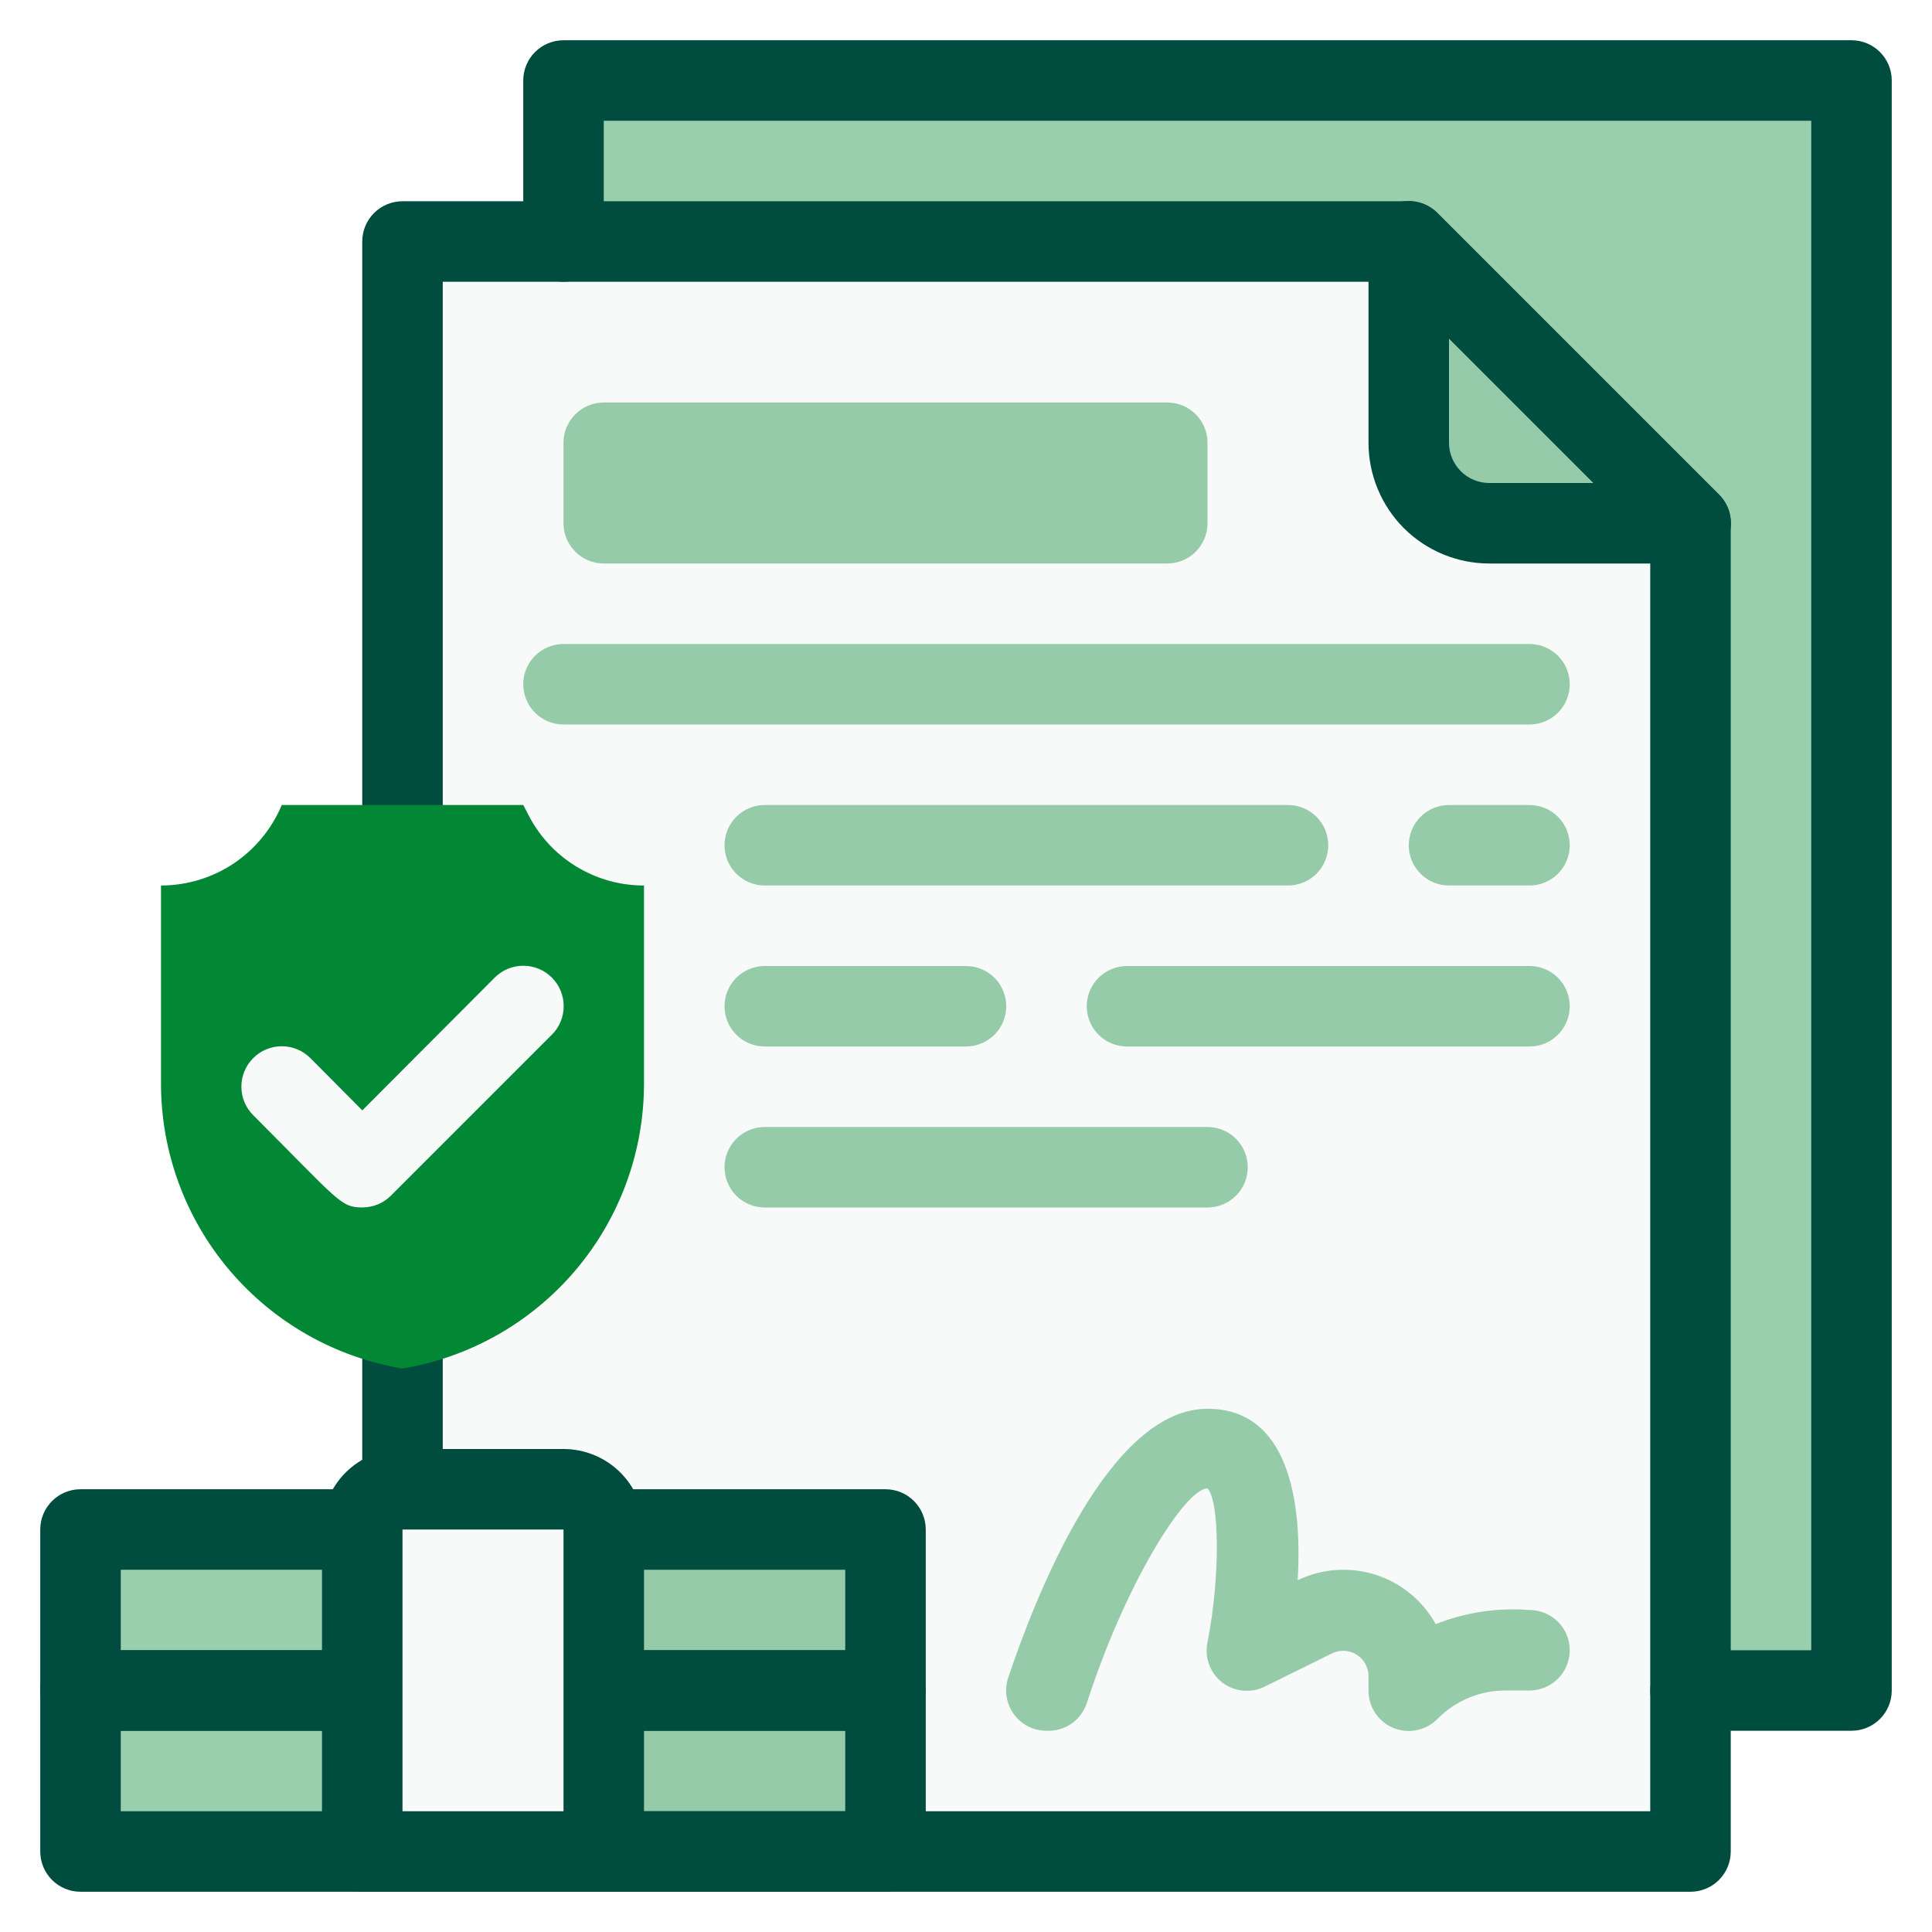
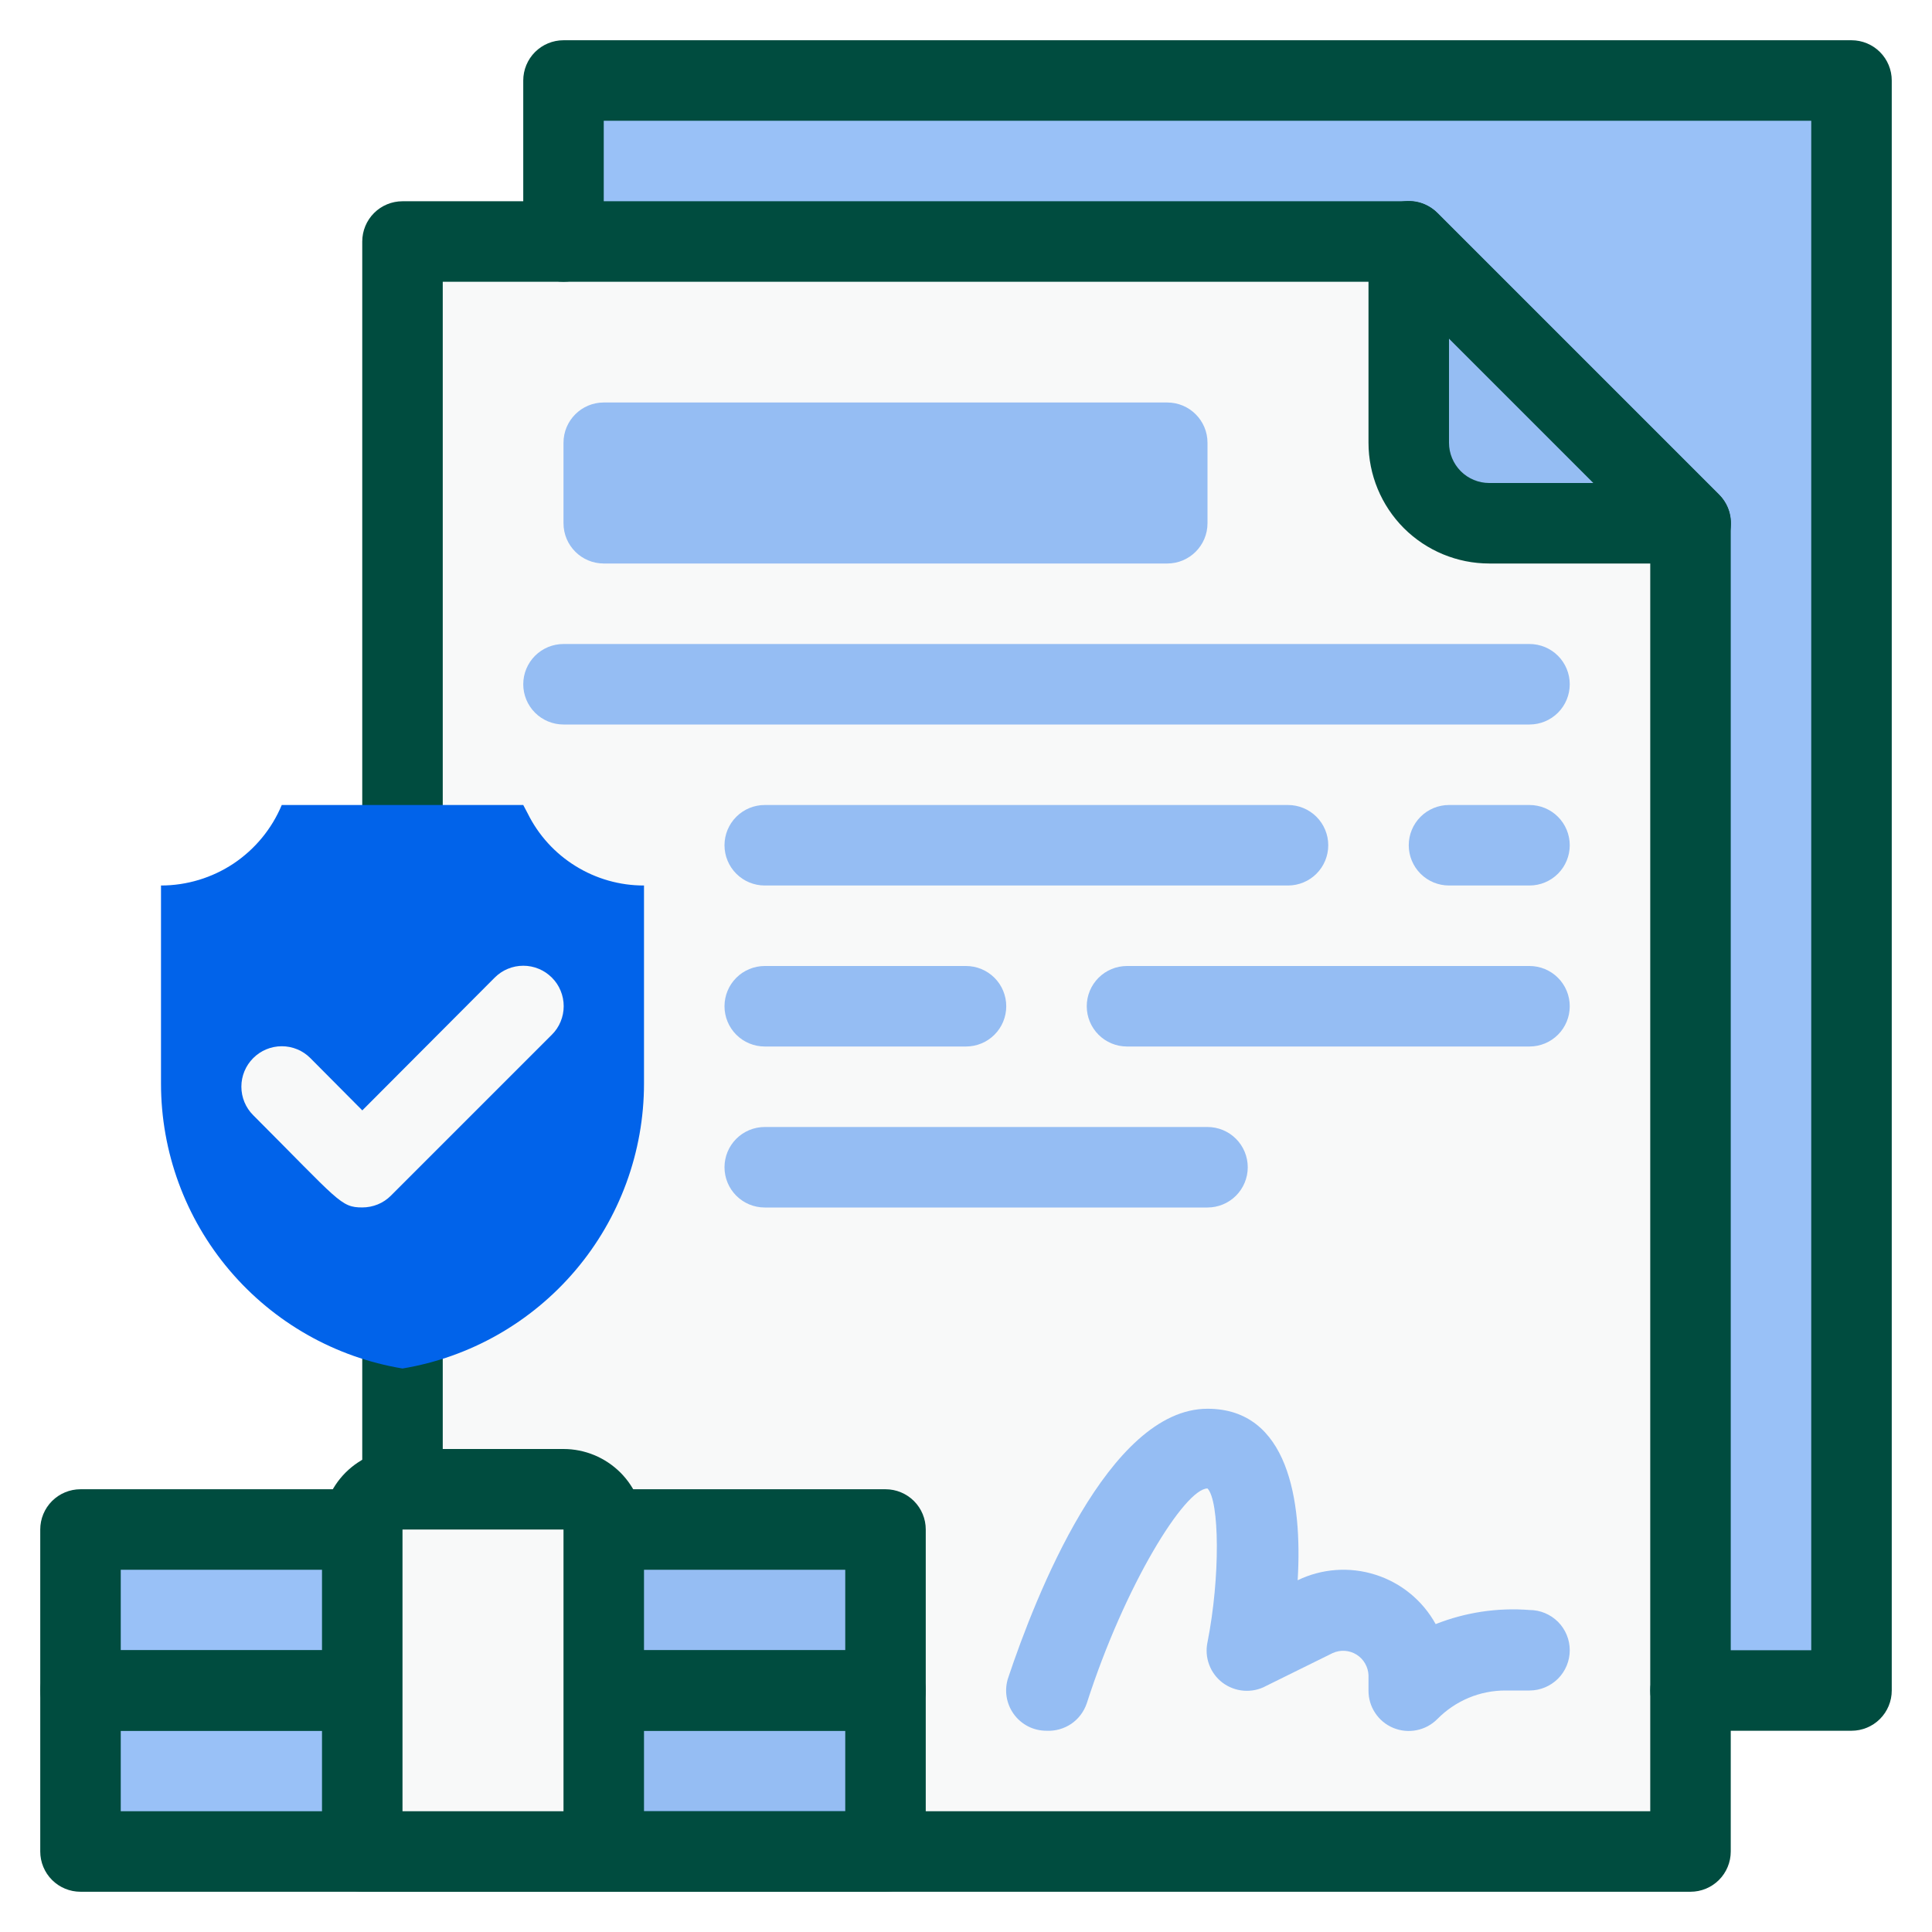
<svg xmlns="http://www.w3.org/2000/svg" width="30" height="30" viewBox="0 0 30 30" fill="none">
  <path d="M26.25 8.125V28.75H6.25V3.75H21.875L26.25 8.125Z" fill="#F8F9F9" />
-   <path opacity="0.4" d="M26.25 8.125H23.125C22.794 8.125 22.476 7.993 22.241 7.759C22.007 7.524 21.875 7.207 21.875 6.875V3.75L26.25 8.125Z" fill="#028835" />
-   <path opacity="0.4" d="M28.75 1.25V26.25H26.25V8.125L21.875 3.75H8.75V1.25H28.75Z" fill="#028835" />
+   <path opacity="0.4" d="M26.25 8.125H23.125C22.794 8.125 22.476 7.993 22.241 7.759C22.007 7.524 21.875 7.207 21.875 6.875V3.75L26.25 8.125Z" fill="#0163ea" />
+   <path opacity="0.4" d="M28.75 1.25V26.25H26.25V8.125L21.875 3.75H8.75V1.25H28.75Z" fill="#0163ea" />
  <path d="M26.25 8.75H23.125C22.628 8.75 22.151 8.552 21.799 8.201C21.448 7.849 21.25 7.372 21.25 6.875V3.75C21.249 3.626 21.286 3.504 21.354 3.401C21.423 3.297 21.521 3.216 21.635 3.169C21.75 3.121 21.876 3.109 21.998 3.133C22.12 3.158 22.231 3.218 22.319 3.306L26.694 7.681C26.782 7.768 26.842 7.88 26.866 8.002C26.891 8.124 26.878 8.25 26.831 8.364C26.783 8.479 26.703 8.577 26.599 8.646C26.496 8.714 26.374 8.75 26.25 8.75ZM22.5 5.256V6.875C22.5 7.04 22.566 7.199 22.683 7.317C22.8 7.434 22.959 7.5 23.125 7.5H24.744L22.5 5.256Z" fill="#004C3F" />
  <path d="M26.25 29.375H6.25C6.084 29.375 5.925 29.309 5.808 29.192C5.691 29.075 5.625 28.916 5.625 28.75V3.75C5.625 3.584 5.691 3.425 5.808 3.308C5.925 3.191 6.084 3.125 6.25 3.125H21.875C21.957 3.125 22.039 3.14 22.115 3.171C22.191 3.203 22.26 3.248 22.319 3.306L26.694 7.681C26.752 7.74 26.797 7.809 26.829 7.885C26.86 7.961 26.875 8.043 26.875 8.125V28.75C26.875 28.916 26.809 29.075 26.692 29.192C26.575 29.309 26.416 29.375 26.25 29.375ZM6.875 28.125H25.625V8.381L21.619 4.375H6.875V28.125Z" fill="#004C3F" />
-   <path opacity="0.4" d="M1.25 23.75H13.75V26.25H1.25V23.75ZM1.25 26.25H13.75V28.75H1.25V26.25Z" fill="#028835" />
+   <path opacity="0.4" d="M1.25 23.75H13.75V26.25H1.25V23.75ZM1.25 26.25H13.75V28.75H1.25V26.25Z" fill="#0163ea" />
  <path d="M28.75 26.875H26.25C26.084 26.875 25.925 26.809 25.808 26.692C25.691 26.575 25.625 26.416 25.625 26.25C25.625 26.084 25.691 25.925 25.808 25.808C25.925 25.691 26.084 25.625 26.25 25.625H28.125V1.875H9.375V3.75C9.375 3.916 9.309 4.075 9.192 4.192C9.075 4.309 8.916 4.375 8.75 4.375C8.584 4.375 8.425 4.309 8.308 4.192C8.191 4.075 8.125 3.916 8.125 3.75V1.25C8.125 1.084 8.191 0.925 8.308 0.808C8.425 0.691 8.584 0.625 8.75 0.625H28.75C28.916 0.625 29.075 0.691 29.192 0.808C29.309 0.925 29.375 1.084 29.375 1.25V26.25C29.375 26.416 29.309 26.575 29.192 26.692C29.075 26.809 28.916 26.875 28.75 26.875ZM13.75 26.875H1.25C1.084 26.875 0.925 26.809 0.808 26.692C0.691 26.575 0.625 26.416 0.625 26.25V23.75C0.625 23.584 0.691 23.425 0.808 23.308C0.925 23.191 1.084 23.125 1.25 23.125H13.75C13.916 23.125 14.075 23.191 14.192 23.308C14.309 23.425 14.375 23.584 14.375 23.75V26.25C14.375 26.416 14.309 26.575 14.192 26.692C14.075 26.809 13.916 26.875 13.75 26.875ZM1.875 25.625H13.125V24.375H1.875V25.625Z" fill="#004C3F" />
  <path d="M13.75 29.375H1.25C1.084 29.375 0.925 29.309 0.808 29.192C0.691 29.075 0.625 28.916 0.625 28.75V26.25C0.625 26.084 0.691 25.925 0.808 25.808C0.925 25.691 1.084 25.625 1.25 25.625H13.75C13.916 25.625 14.075 25.691 14.192 25.808C14.309 25.925 14.375 26.084 14.375 26.25V28.75C14.375 28.916 14.309 29.075 14.192 29.192C14.075 29.309 13.916 29.375 13.75 29.375ZM1.875 28.125H13.125V26.875H1.875V28.125Z" fill="#004C3F" />
  <path d="M6.25 23.125H8.75C8.916 23.125 9.075 23.191 9.192 23.308C9.309 23.425 9.375 23.584 9.375 23.75V28.75H5.625V23.75C5.625 23.584 5.691 23.425 5.808 23.308C5.925 23.191 6.084 23.125 6.25 23.125Z" fill="#F8F9F9" />
  <path d="M9.375 29.375H5.625C5.459 29.375 5.3 29.309 5.183 29.192C5.066 29.075 5 28.916 5 28.75V23.75C5 23.419 5.132 23.101 5.366 22.866C5.601 22.632 5.918 22.5 6.25 22.5H8.75C9.082 22.5 9.399 22.632 9.634 22.866C9.868 23.101 10 23.419 10 23.75V28.75C10 28.916 9.934 29.075 9.817 29.192C9.7 29.309 9.541 29.375 9.375 29.375ZM6.25 28.125H8.75V23.75H6.25V28.125Z" fill="#004C3F" />
-   <path opacity="0.4" d="M16.25 26.875C16.15 26.875 16.052 26.852 15.964 26.807C15.875 26.761 15.799 26.696 15.741 26.615C15.683 26.534 15.645 26.441 15.63 26.343C15.615 26.244 15.624 26.144 15.656 26.05C16.075 24.8 17.212 21.875 18.75 21.875C20 21.875 20.225 23.294 20.15 24.538C20.526 24.356 20.958 24.325 21.357 24.452C21.756 24.578 22.091 24.853 22.293 25.219C22.756 25.036 23.254 24.961 23.75 25C23.915 25 24.074 25.066 24.192 25.183C24.309 25.3 24.375 25.459 24.375 25.625C24.375 25.791 24.309 25.95 24.192 26.067C24.074 26.184 23.915 26.25 23.75 26.25H23.381C23.183 26.249 22.987 26.288 22.805 26.364C22.622 26.441 22.457 26.553 22.318 26.694C22.231 26.782 22.119 26.842 21.998 26.866C21.876 26.891 21.75 26.878 21.635 26.831C21.52 26.783 21.422 26.703 21.354 26.599C21.285 26.496 21.249 26.374 21.25 26.25V26.012C21.247 25.948 21.229 25.885 21.196 25.829C21.164 25.773 21.118 25.726 21.063 25.692C21.008 25.658 20.946 25.638 20.881 25.634C20.817 25.63 20.752 25.642 20.693 25.669L19.656 26.181C19.551 26.238 19.432 26.262 19.313 26.253C19.194 26.244 19.081 26.201 18.985 26.13C18.89 26.058 18.817 25.961 18.776 25.849C18.734 25.738 18.725 25.616 18.75 25.5C18.95 24.488 18.937 23.306 18.75 23.113C18.4 23.113 17.468 24.606 16.875 26.45C16.831 26.579 16.747 26.691 16.634 26.768C16.521 26.844 16.386 26.882 16.25 26.875Z" fill="#028835" />
-   <path opacity="0.4" d="M18.125 6.25H9.375C9.03 6.25 8.75 6.53 8.75 6.875V8.125C8.75 8.47 9.03 8.75 9.375 8.75H18.125C18.47 8.75 18.75 8.47 18.75 8.125V6.875C18.75 6.53 18.47 6.25 18.125 6.25Z" fill="#028835" />
-   <path opacity="0.4" d="M23.75 11.25H8.75C8.584 11.25 8.425 11.184 8.308 11.067C8.191 10.95 8.125 10.791 8.125 10.625C8.125 10.459 8.191 10.3 8.308 10.183C8.425 10.066 8.584 10 8.75 10H23.75C23.916 10 24.075 10.066 24.192 10.183C24.309 10.3 24.375 10.459 24.375 10.625C24.375 10.791 24.309 10.95 24.192 11.067C24.075 11.184 23.916 11.25 23.75 11.25ZM20 13.75H11.875C11.709 13.75 11.55 13.684 11.433 13.567C11.316 13.45 11.25 13.291 11.25 13.125C11.25 12.959 11.316 12.8 11.433 12.683C11.55 12.566 11.709 12.5 11.875 12.5H20C20.166 12.5 20.325 12.566 20.442 12.683C20.559 12.8 20.625 12.959 20.625 13.125C20.625 13.291 20.559 13.45 20.442 13.567C20.325 13.684 20.166 13.75 20 13.75ZM15 16.25H11.875C11.709 16.25 11.55 16.184 11.433 16.067C11.316 15.95 11.25 15.791 11.25 15.625C11.25 15.459 11.316 15.3 11.433 15.183C11.55 15.066 11.709 15 11.875 15H15C15.166 15 15.325 15.066 15.442 15.183C15.559 15.3 15.625 15.459 15.625 15.625C15.625 15.791 15.559 15.95 15.442 16.067C15.325 16.184 15.166 16.25 15 16.25ZM23.75 16.25H17.5C17.334 16.25 17.175 16.184 17.058 16.067C16.941 15.95 16.875 15.791 16.875 15.625C16.875 15.459 16.941 15.3 17.058 15.183C17.175 15.066 17.334 15 17.5 15H23.75C23.916 15 24.075 15.066 24.192 15.183C24.309 15.3 24.375 15.459 24.375 15.625C24.375 15.791 24.309 15.95 24.192 16.067C24.075 16.184 23.916 16.25 23.75 16.25ZM18.75 18.75H11.875C11.709 18.75 11.55 18.684 11.433 18.567C11.316 18.45 11.25 18.291 11.25 18.125C11.25 17.959 11.316 17.8 11.433 17.683C11.55 17.566 11.709 17.5 11.875 17.5H18.75C18.916 17.5 19.075 17.566 19.192 17.683C19.309 17.8 19.375 17.959 19.375 18.125C19.375 18.291 19.309 18.45 19.192 18.567C19.075 18.684 18.916 18.75 18.75 18.75ZM23.75 13.75H22.5C22.334 13.75 22.175 13.684 22.058 13.567C21.941 13.45 21.875 13.291 21.875 13.125C21.875 12.959 21.941 12.8 22.058 12.683C22.175 12.566 22.334 12.5 22.5 12.5H23.75C23.916 12.5 24.075 12.566 24.192 12.683C24.309 12.8 24.375 12.959 24.375 13.125C24.375 13.291 24.309 13.45 24.192 13.567C24.075 13.684 23.916 13.75 23.75 13.75Z" fill="#028835" />
-   <path d="M10 13.75V16.825C10 17.887 9.623 18.915 8.936 19.725C8.249 20.535 7.298 21.076 6.25 21.25C5.202 21.076 4.251 20.535 3.564 19.725C2.877 18.915 2.5 17.887 2.5 16.825V13.75C2.901 13.75 3.293 13.631 3.627 13.409C3.96 13.186 4.221 12.87 4.375 12.5H8.125L8.194 12.631C8.36 12.968 8.618 13.251 8.937 13.448C9.256 13.646 9.625 13.751 10 13.75Z" fill="#028835" />
+   <path opacity="0.4" d="M16.25 26.875C16.15 26.875 16.052 26.852 15.964 26.807C15.875 26.761 15.799 26.696 15.741 26.615C15.683 26.534 15.645 26.441 15.63 26.343C15.615 26.244 15.624 26.144 15.656 26.05C16.075 24.8 17.212 21.875 18.75 21.875C20 21.875 20.225 23.294 20.15 24.538C20.526 24.356 20.958 24.325 21.357 24.452C21.756 24.578 22.091 24.853 22.293 25.219C22.756 25.036 23.254 24.961 23.75 25C23.915 25 24.074 25.066 24.192 25.183C24.309 25.3 24.375 25.459 24.375 25.625C24.375 25.791 24.309 25.95 24.192 26.067C24.074 26.184 23.915 26.25 23.75 26.25H23.381C23.183 26.249 22.987 26.288 22.805 26.364C22.622 26.441 22.457 26.553 22.318 26.694C22.231 26.782 22.119 26.842 21.998 26.866C21.876 26.891 21.75 26.878 21.635 26.831C21.52 26.783 21.422 26.703 21.354 26.599C21.285 26.496 21.249 26.374 21.25 26.25V26.012C21.247 25.948 21.229 25.885 21.196 25.829C21.164 25.773 21.118 25.726 21.063 25.692C21.008 25.658 20.946 25.638 20.881 25.634C20.817 25.63 20.752 25.642 20.693 25.669L19.656 26.181C19.551 26.238 19.432 26.262 19.313 26.253C19.194 26.244 19.081 26.201 18.985 26.13C18.89 26.058 18.817 25.961 18.776 25.849C18.734 25.738 18.725 25.616 18.75 25.5C18.95 24.488 18.937 23.306 18.75 23.113C18.4 23.113 17.468 24.606 16.875 26.45C16.831 26.579 16.747 26.691 16.634 26.768C16.521 26.844 16.386 26.882 16.25 26.875Z" fill="#0163ea" />
+   <path opacity="0.4" d="M18.125 6.25H9.375C9.03 6.25 8.75 6.53 8.75 6.875V8.125C8.75 8.47 9.03 8.75 9.375 8.75H18.125C18.47 8.75 18.75 8.47 18.75 8.125V6.875C18.75 6.53 18.47 6.25 18.125 6.25Z" fill="#0163ea" />
+   <path opacity="0.4" d="M23.75 11.25H8.75C8.584 11.25 8.425 11.184 8.308 11.067C8.191 10.95 8.125 10.791 8.125 10.625C8.125 10.459 8.191 10.3 8.308 10.183C8.425 10.066 8.584 10 8.75 10H23.75C23.916 10 24.075 10.066 24.192 10.183C24.309 10.3 24.375 10.459 24.375 10.625C24.375 10.791 24.309 10.95 24.192 11.067C24.075 11.184 23.916 11.25 23.75 11.25ZM20 13.75H11.875C11.709 13.75 11.55 13.684 11.433 13.567C11.316 13.45 11.25 13.291 11.25 13.125C11.25 12.959 11.316 12.8 11.433 12.683C11.55 12.566 11.709 12.5 11.875 12.5H20C20.166 12.5 20.325 12.566 20.442 12.683C20.559 12.8 20.625 12.959 20.625 13.125C20.625 13.291 20.559 13.45 20.442 13.567C20.325 13.684 20.166 13.75 20 13.75ZM15 16.25H11.875C11.709 16.25 11.55 16.184 11.433 16.067C11.316 15.95 11.25 15.791 11.25 15.625C11.25 15.459 11.316 15.3 11.433 15.183C11.55 15.066 11.709 15 11.875 15H15C15.166 15 15.325 15.066 15.442 15.183C15.559 15.3 15.625 15.459 15.625 15.625C15.625 15.791 15.559 15.95 15.442 16.067C15.325 16.184 15.166 16.25 15 16.25ZM23.75 16.25H17.5C17.334 16.25 17.175 16.184 17.058 16.067C16.941 15.95 16.875 15.791 16.875 15.625C16.875 15.459 16.941 15.3 17.058 15.183C17.175 15.066 17.334 15 17.5 15H23.75C23.916 15 24.075 15.066 24.192 15.183C24.309 15.3 24.375 15.459 24.375 15.625C24.375 15.791 24.309 15.95 24.192 16.067C24.075 16.184 23.916 16.25 23.75 16.25ZM18.75 18.75H11.875C11.709 18.75 11.55 18.684 11.433 18.567C11.316 18.45 11.25 18.291 11.25 18.125C11.25 17.959 11.316 17.8 11.433 17.683C11.55 17.566 11.709 17.5 11.875 17.5H18.75C18.916 17.5 19.075 17.566 19.192 17.683C19.309 17.8 19.375 17.959 19.375 18.125C19.375 18.291 19.309 18.45 19.192 18.567C19.075 18.684 18.916 18.75 18.75 18.75ZM23.75 13.75H22.5C22.334 13.75 22.175 13.684 22.058 13.567C21.941 13.45 21.875 13.291 21.875 13.125C21.875 12.959 21.941 12.8 22.058 12.683C22.175 12.566 22.334 12.5 22.5 12.5H23.75C23.916 12.5 24.075 12.566 24.192 12.683C24.309 12.8 24.375 12.959 24.375 13.125C24.375 13.291 24.309 13.45 24.192 13.567C24.075 13.684 23.916 13.75 23.75 13.75Z" fill="#0163ea" />
+   <path d="M10 13.75V16.825C10 17.887 9.623 18.915 8.936 19.725C8.249 20.535 7.298 21.076 6.25 21.25C5.202 21.076 4.251 20.535 3.564 19.725C2.877 18.915 2.5 17.887 2.5 16.825V13.75C2.901 13.75 3.293 13.631 3.627 13.409C3.96 13.186 4.221 12.87 4.375 12.5H8.125L8.194 12.631C8.36 12.968 8.618 13.251 8.937 13.448C9.256 13.646 9.625 13.751 10 13.75Z" fill="#0163ea" />
  <path d="M5.626 18.749C5.288 18.749 5.269 18.655 3.932 17.317C3.814 17.2 3.748 17.04 3.748 16.874C3.748 16.707 3.814 16.548 3.932 16.43C4.05 16.312 4.209 16.246 4.376 16.246C4.542 16.246 4.702 16.312 4.819 16.43L5.626 17.242L7.682 15.18C7.74 15.122 7.809 15.075 7.885 15.044C7.962 15.012 8.043 14.996 8.126 14.996C8.208 14.996 8.29 15.012 8.366 15.044C8.442 15.075 8.511 15.122 8.569 15.18C8.628 15.238 8.674 15.307 8.705 15.383C8.737 15.46 8.753 15.541 8.753 15.624C8.753 15.706 8.737 15.788 8.705 15.864C8.674 15.94 8.628 16.009 8.569 16.067L6.069 18.567C6.011 18.625 5.942 18.671 5.866 18.702C5.789 18.733 5.708 18.749 5.626 18.749Z" fill="#F8F9F9" />
</svg>
